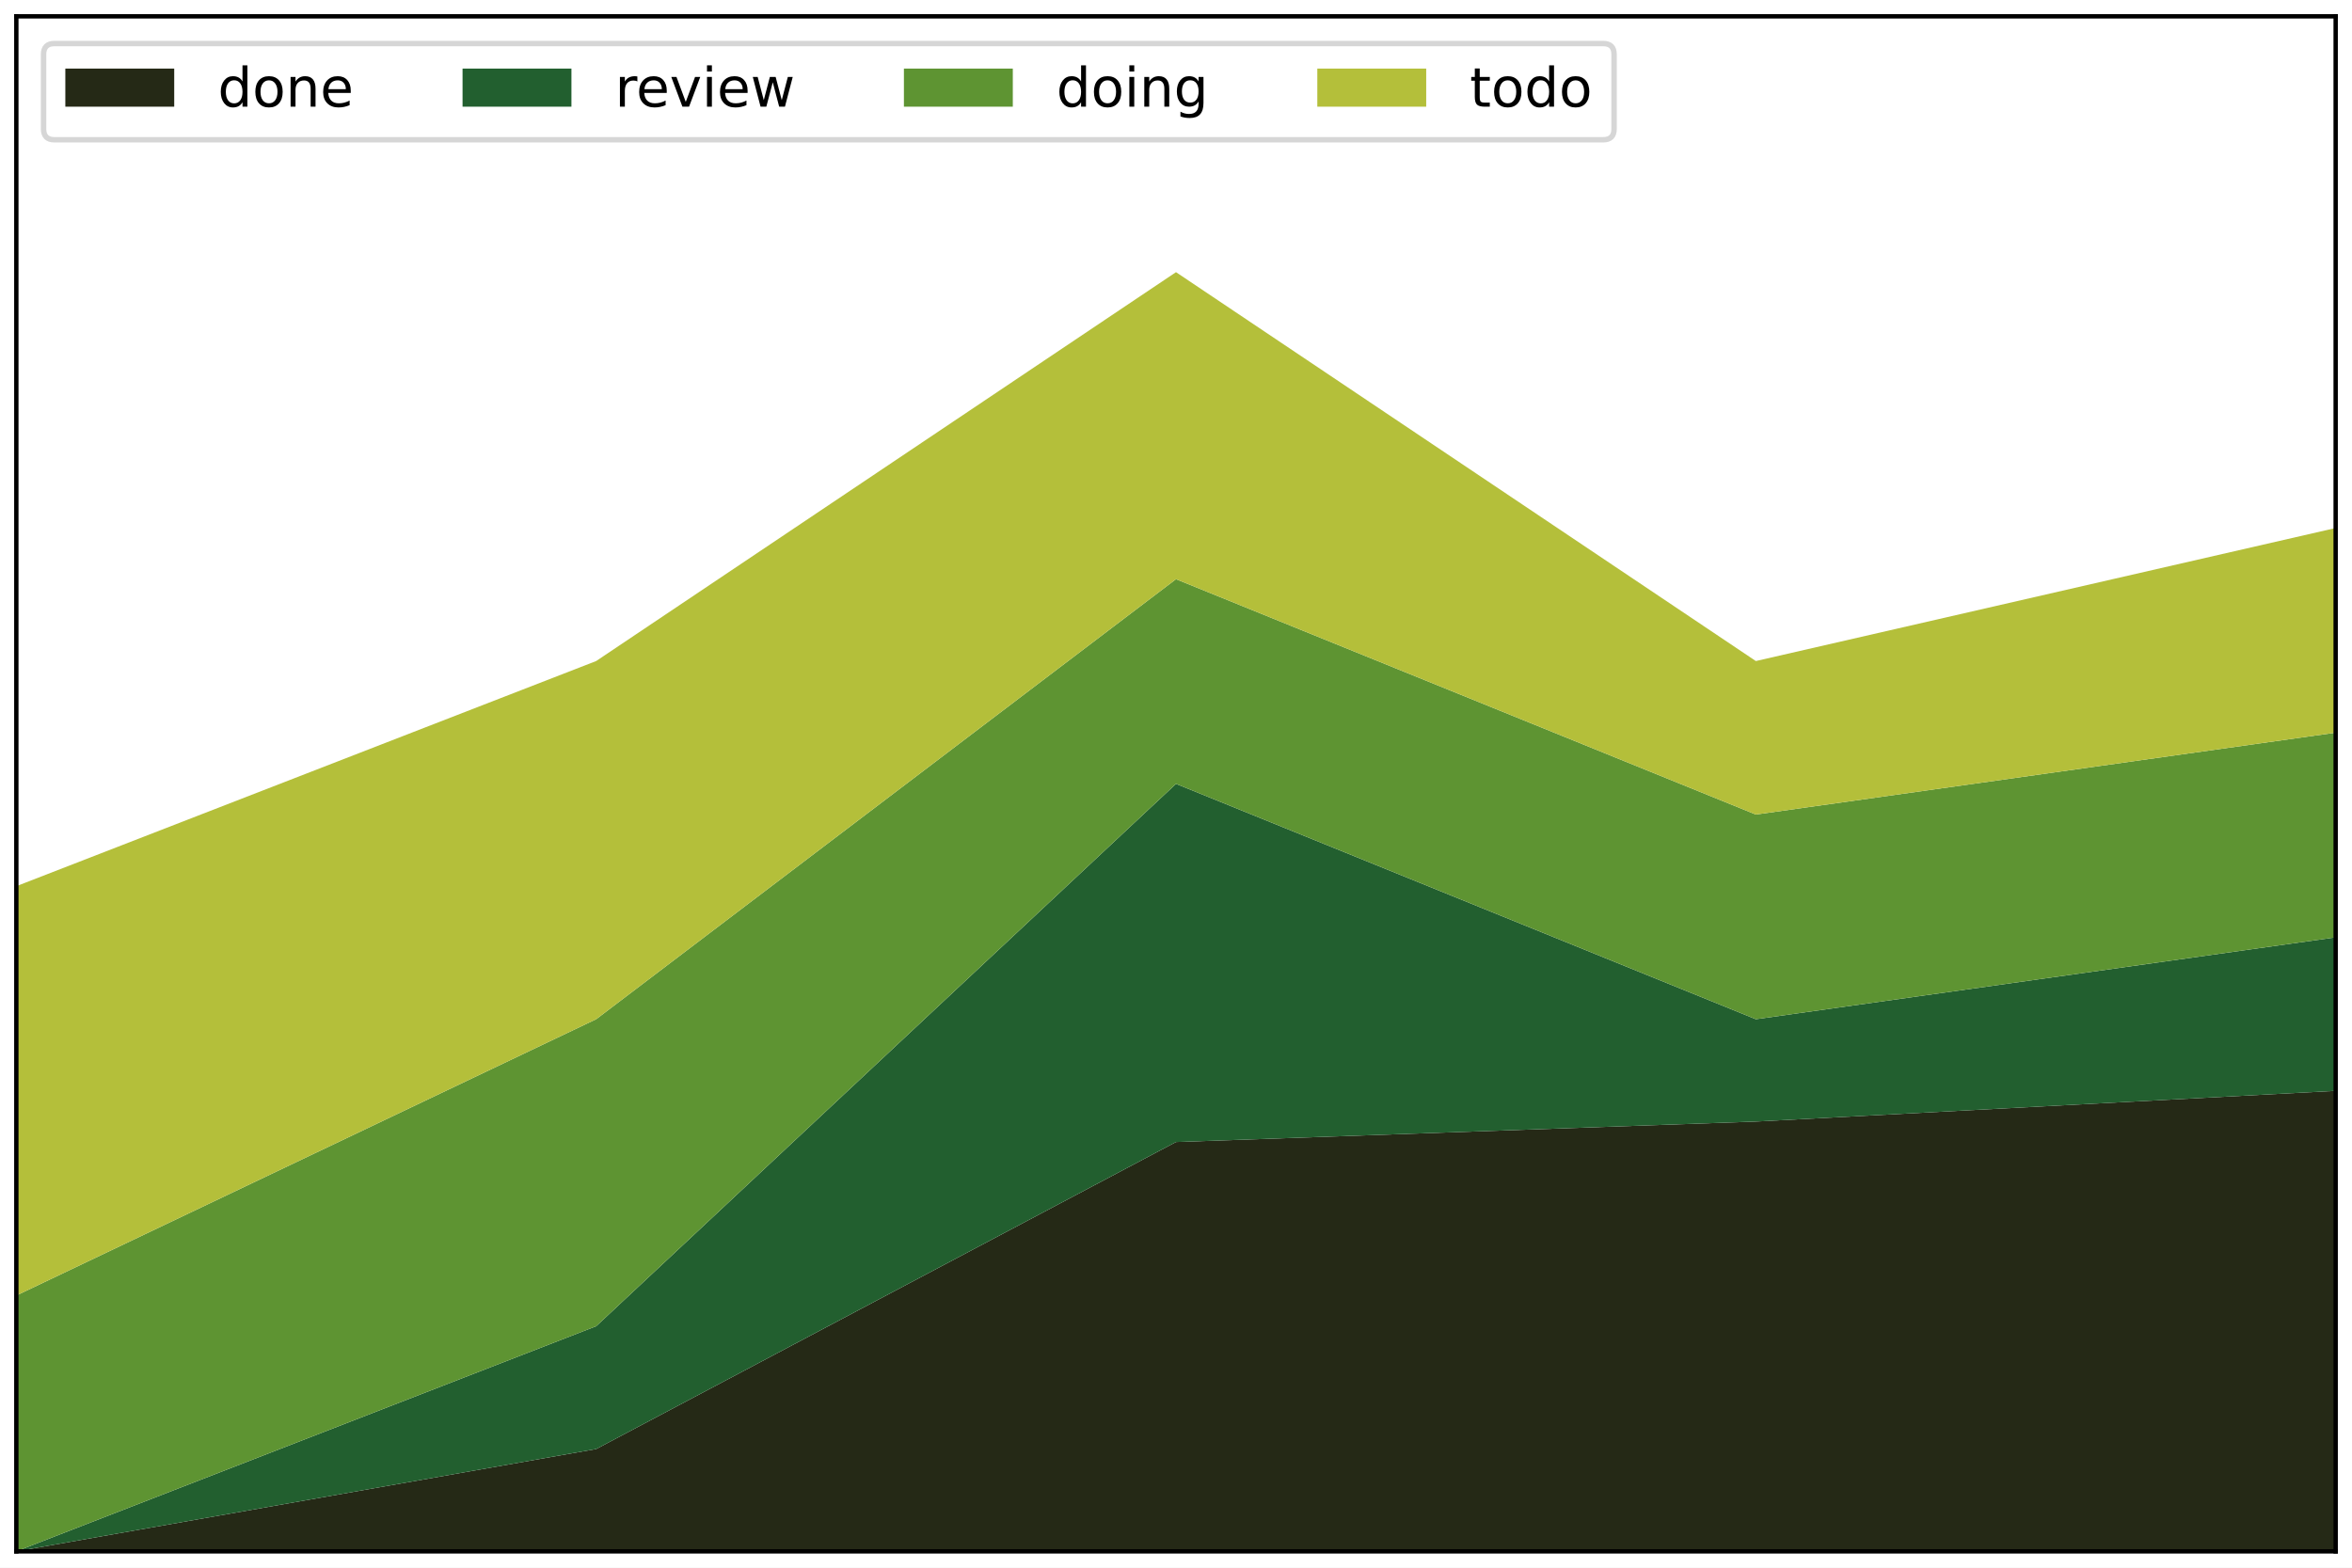
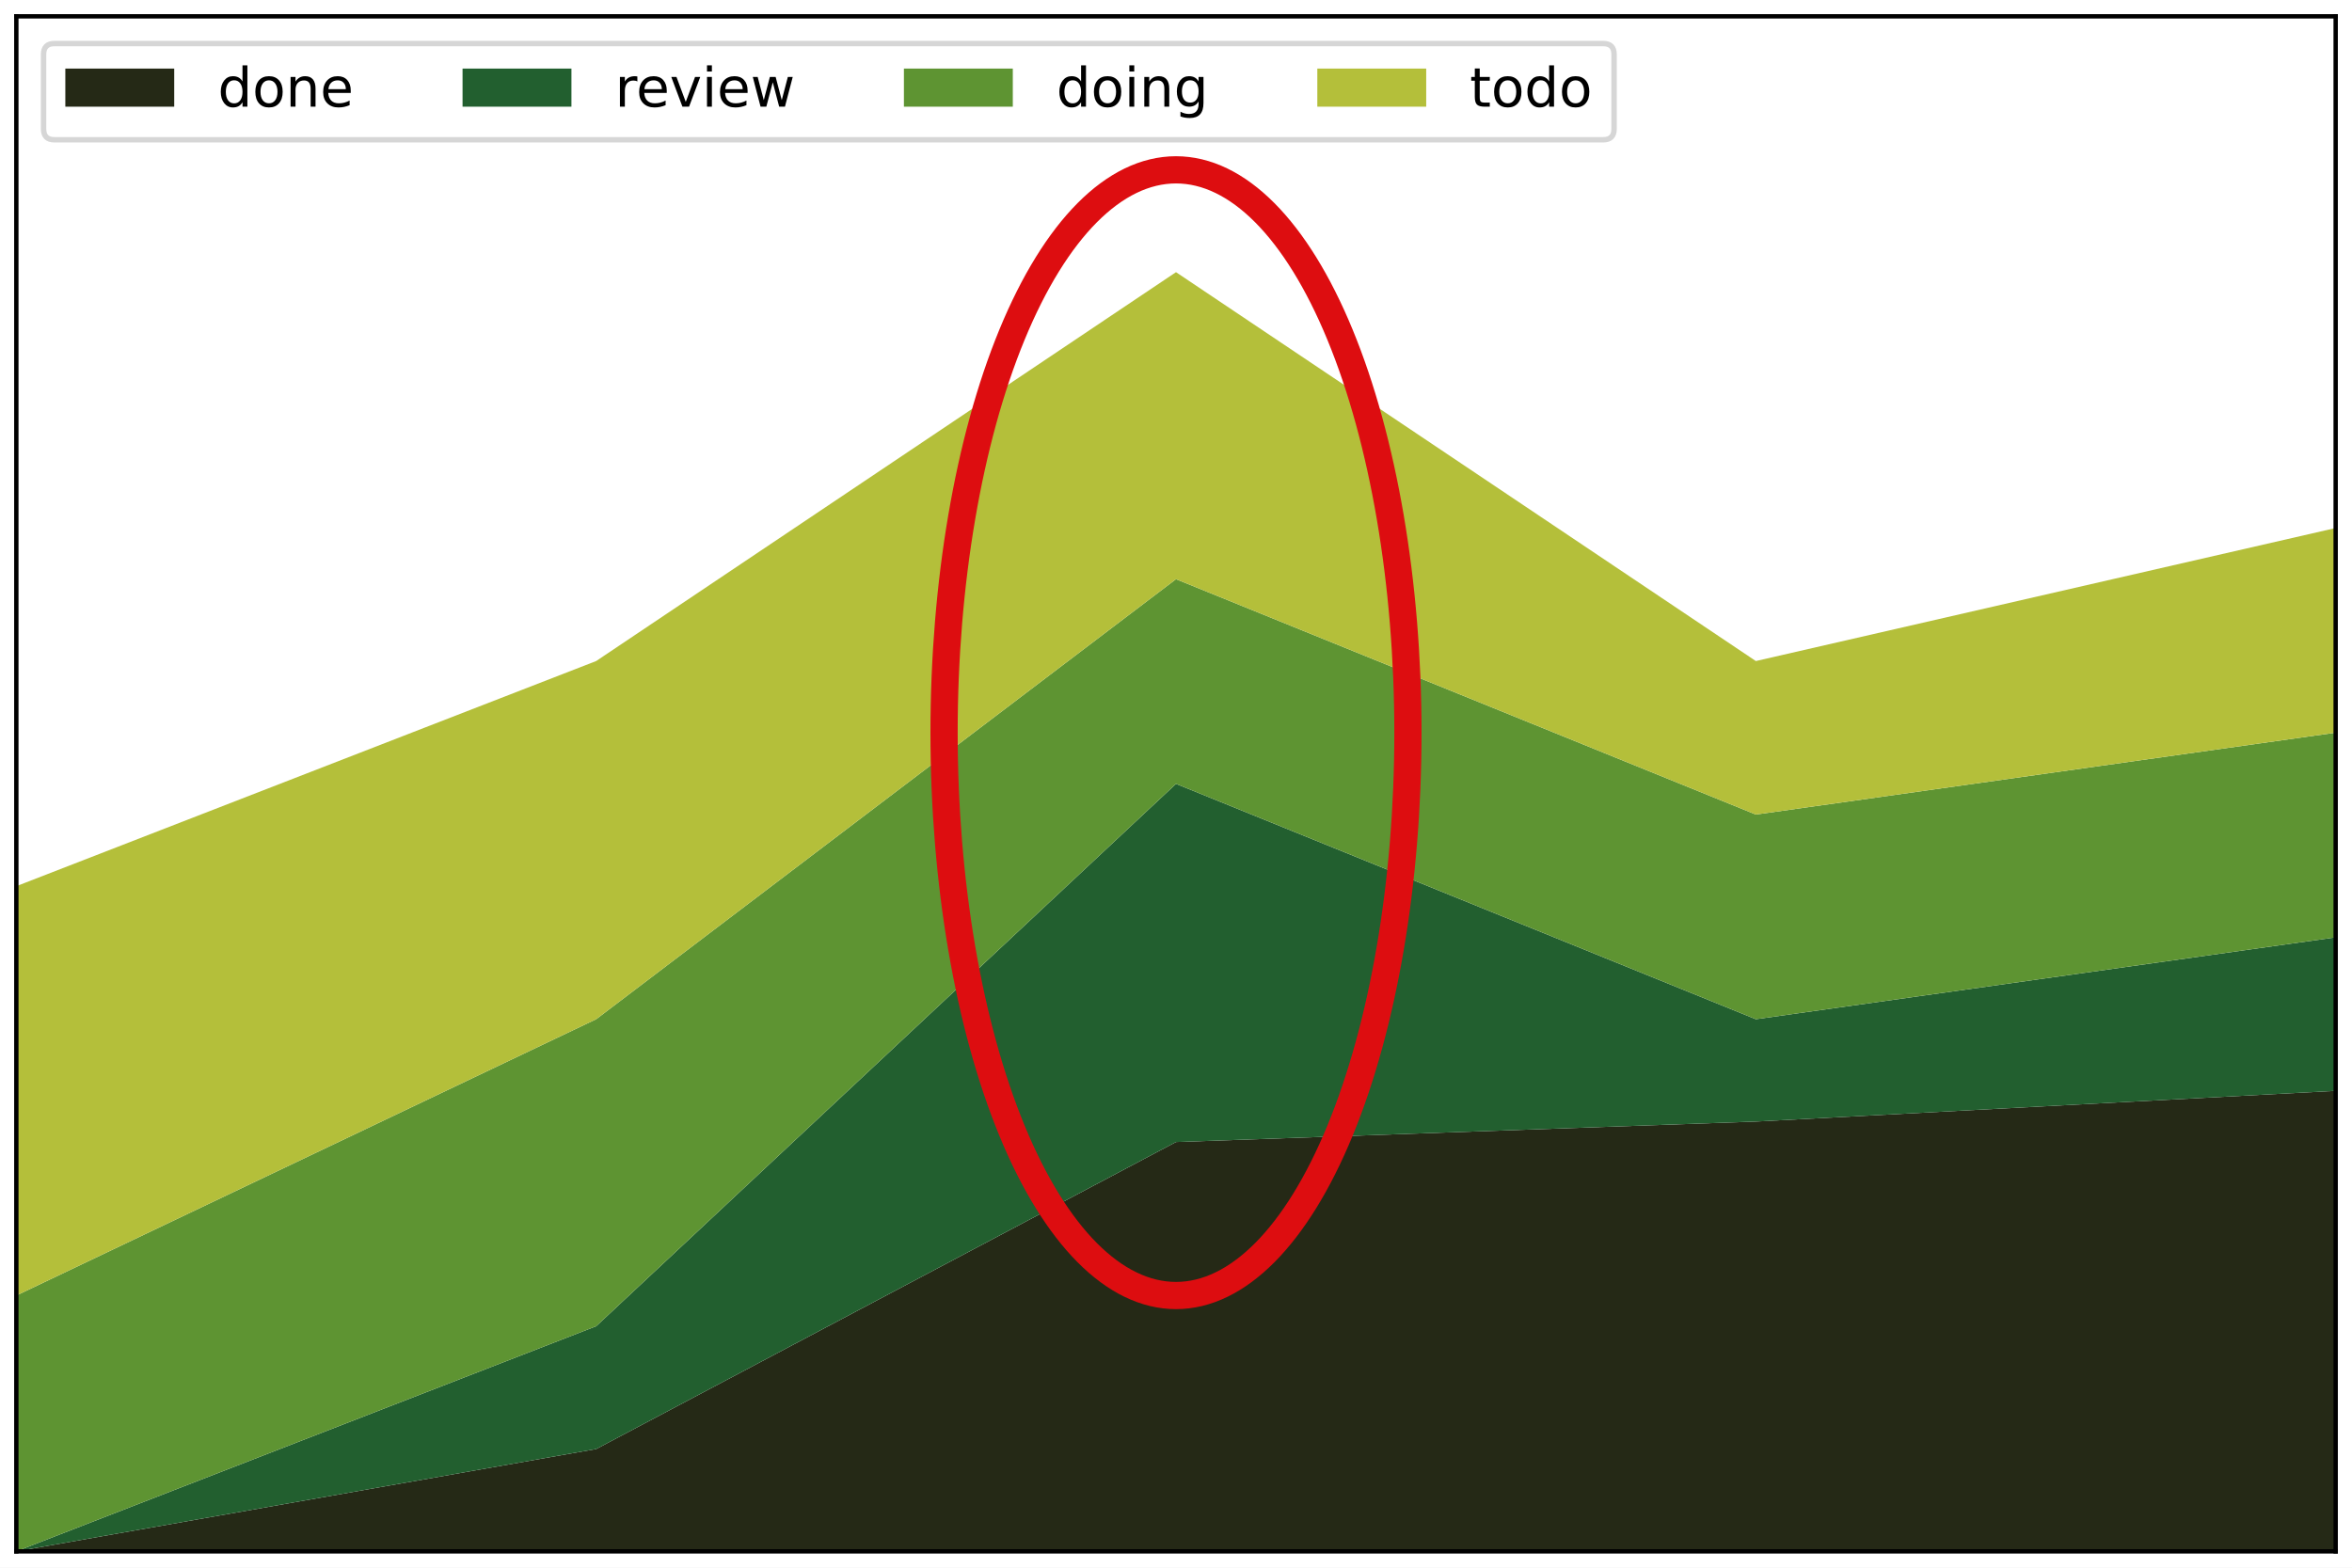
<svg xmlns="http://www.w3.org/2000/svg" xmlns:xlink="http://www.w3.org/1999/xlink" width="432pt" height="288pt" viewBox="0 0 432 288" version="1.1">
  <defs>
    <style type="text/css">*{stroke-linejoin: round; stroke-linecap: butt}</style>
  </defs>
  <g id="figure_1">
    <g id="patch_1">
      <path d="M 0 288  L 432 288  L 432 0  L 0 0  z " style="fill: #ffffff" />
    </g>
    <g id="axes_1">
      <g id="patch_2">
        <path d="M 3 285  L 429 285  L 429 3  L 3 3  z " style="fill: #ffffff" />
      </g>
      <g id="PolyCollection_1">
-         <path d="M 3 285  L 3 285  L 109.5 285  L 216 285  L 322.5 285  L 429 285  L 429 200.4  L 429 200.4  L 322.5 206.04  L 216 209.8  L 109.5 266.2  L 3 285  z " clip-path="url(#p82e5651b44)" style="fill: #252916" />
+         <path d="M 3 285  L 3 285  L 109.5 285  L 216 285  L 322.5 285  L 429 285  L 429 200.4  L 429 200.4  L 322.5 206.04  L 216 209.8  L 109.5 266.2  L 3 285  z " clip-path="url(#pef734e7915)" style="fill: #252916" />
      </g>
      <g id="PolyCollection_2">
-         <path d="M 3 285  L 3 285  L 109.5 266.2  L 216 209.8  L 322.5 206.04  L 429 200.4  L 429 172.2  L 429 172.2  L 322.5 187.24  L 216 144  L 109.5 243.64  L 3 285  z " clip-path="url(#p82e5651b44)" style="fill: #225f2f" />
+         <path d="M 3 285  L 3 285  L 109.5 266.2  L 216 209.8  L 322.5 206.04  L 429 200.4  L 429 172.2  L 429 172.2  L 322.5 187.24  L 216 144  L 109.5 243.64  L 3 285  z " clip-path="url(#pef734e7915)" style="fill: #225f2f" />
      </g>
      <g id="PolyCollection_3">
-         <path d="M 3 238  L 3 285  L 109.5 243.64  L 216 144  L 322.5 187.24  L 429 172.2  L 429 134.6  L 429 134.6  L 322.5 149.64  L 216 106.4  L 109.5 187.24  L 3 238  z " clip-path="url(#p82e5651b44)" style="fill: #5e9432" />
+         <path d="M 3 238  L 3 285  L 109.5 243.64  L 216 144  L 322.5 187.24  L 429 172.2  L 429 134.6  L 429 134.6  L 322.5 149.64  L 216 106.4  L 109.5 187.24  L 3 238  z " clip-path="url(#pef734e7915)" style="fill: #5e9432" />
      </g>
      <g id="PolyCollection_4">
-         <path d="M 3 162.8  L 3 238  L 109.5 187.24  L 216 106.4  L 322.5 149.64  L 429 134.6  L 429 97  L 429 97  L 322.5 121.44  L 216 50  L 109.5 121.44  L 3 162.8  z " clip-path="url(#p82e5651b44)" style="fill: #b4bf3a" />
+         <path d="M 3 162.8  L 3 238  L 109.5 187.24  L 216 106.4  L 322.5 149.64  L 429 134.6  L 429 97  L 429 97  L 322.5 121.44  L 216 50  L 109.5 121.44  L 3 162.8  z " clip-path="url(#pef734e7915)" style="fill: #b4bf3a" />
+       </g>
+       <g id="patch_3">
+         <path d="M 216 238  C 227.298 238 238.134 227.105 246.123 207.715  C 254.111 188.324 258.6 162.022 258.6 134.6  C 258.6 107.178 254.111 80.876 246.123 61.485  C 238.134 42.095 227.298 31.2 216 31.2  C 204.702 31.2 193.866 42.095 185.877 61.485  C 177.889 80.876 173.4 107.178 173.4 134.6  C 173.4 162.022 177.889 188.324 185.877 207.715  C 193.866 227.105 204.702 238 216 238  L 216 238  z " clip-path="url(#pef734e7915)" style="fill: none; stroke: #dd0d10; stroke-width: 5; stroke-linejoin: miter" />
      </g>
      <g id="matplotlib.axis_1" />
      <g id="matplotlib.axis_2" />
-       <g id="patch_3">
+       <g id="patch_4">
        <path d="M 3 285  L 3 3  " style="fill: none; stroke: #000000; stroke-width: 0.8; stroke-linejoin: miter; stroke-linecap: square" />
      </g>
-       <g id="patch_4">
+       <g id="patch_5">
        <path d="M 429 285  L 429 3  " style="fill: none; stroke: #000000; stroke-width: 0.8; stroke-linejoin: miter; stroke-linecap: square" />
      </g>
-       <g id="patch_5">
+       <g id="patch_6">
        <path d="M 3 285  L 429 285  " style="fill: none; stroke: #000000; stroke-width: 0.8; stroke-linejoin: miter; stroke-linecap: square" />
      </g>
-       <g id="patch_6">
+       <g id="patch_7">
        <path d="M 3 3  L 429 3  " style="fill: none; stroke: #000000; stroke-width: 0.8; stroke-linejoin: miter; stroke-linecap: square" />
      </g>
      <g id="legend_1">
-         <g id="patch_7">
+         <g id="patch_8">
          <path d="M 10 25.678  L 294.463 25.678  Q 296.463 25.678 296.463 23.678  L 296.463 10  Q 296.463 8 294.463 8  L 10 8  Q 8 8 8 10  L 8 23.678  Q 8 25.678 10 25.678  z " style="fill: #ffffff; opacity: 0.8; stroke: #cccccc; stroke-linejoin: miter" />
        </g>
-         <g id="patch_8">
+         <g id="patch_9">
          <path d="M 12 19.599  L 32 19.599  L 32 12.599  L 12 12.599  z " style="fill: #252916" />
        </g>
        <g id="text_1">
          <g transform="translate(40.00024 19.59868) scale(0.1 -0.1)">
            <defs>
              <path id="DejaVuSans-64" d="M 2906 2969  L 2906 4863  L 3481 4863  L 3481 0  L 2906 0  L 2906 525  Q 2725 213 2448 61  Q 2172 -91 1784 -91  Q 1150 -91 751 415  Q 353 922 353 1747  Q 353 2572 751 3078  Q 1150 3584 1784 3584  Q 2172 3584 2448 3432  Q 2725 3281 2906 2969  z M 947 1747  Q 947 1113 1208 752  Q 1469 391 1925 391  Q 2381 391 2643 752  Q 2906 1113 2906 1747  Q 2906 2381 2643 2742  Q 2381 3103 1925 3103  Q 1469 3103 1208 2742  Q 947 2381 947 1747  z " transform="scale(0.015625)" />
              <path id="DejaVuSans-6f" d="M 1959 3097  Q 1497 3097 1228 2736  Q 959 2375 959 1747  Q 959 1119 1226 758  Q 1494 397 1959 397  Q 2419 397 2687 759  Q 2956 1122 2956 1747  Q 2956 2369 2687 2733  Q 2419 3097 1959 3097  z M 1959 3584  Q 2709 3584 3137 3096  Q 3566 2609 3566 1747  Q 3566 888 3137 398  Q 2709 -91 1959 -91  Q 1206 -91 779 398  Q 353 888 353 1747  Q 353 2609 779 3096  Q 1206 3584 1959 3584  z " transform="scale(0.015625)" />
              <path id="DejaVuSans-6e" d="M 3513 2113  L 3513 0  L 2938 0  L 2938 2094  Q 2938 2591 2744 2837  Q 2550 3084 2163 3084  Q 1697 3084 1428 2787  Q 1159 2491 1159 1978  L 1159 0  L 581 0  L 581 3500  L 1159 3500  L 1159 2956  Q 1366 3272 1645 3428  Q 1925 3584 2291 3584  Q 2894 3584 3203 3211  Q 3513 2838 3513 2113  z " transform="scale(0.015625)" />
              <path id="DejaVuSans-65" d="M 3597 1894  L 3597 1613  L 953 1613  Q 991 1019 1311 708  Q 1631 397 2203 397  Q 2534 397 2845 478  Q 3156 559 3463 722  L 3463 178  Q 3153 47 2828 -22  Q 2503 -91 2169 -91  Q 1331 -91 842 396  Q 353 884 353 1716  Q 353 2575 817 3079  Q 1281 3584 2069 3584  Q 2775 3584 3186 3129  Q 3597 2675 3597 1894  z M 3022 2063  Q 3016 2534 2758 2815  Q 2500 3097 2075 3097  Q 1594 3097 1305 2825  Q 1016 2553 972 2059  L 3022 2063  z " transform="scale(0.015625)" />
            </defs>
            <use xlink:href="#DejaVuSans-64" />
            <use xlink:href="#DejaVuSans-6f" x="63.477" />
            <use xlink:href="#DejaVuSans-6e" x="124.658" />
            <use xlink:href="#DejaVuSans-65" x="188.037" />
          </g>
        </g>
-         <g id="patch_9">
+         <g id="patch_10">
          <path d="M 84.958 19.599  L 104.958 19.599  L 104.958 12.599  L 84.958 12.599  z " style="fill: #225f2f" />
        </g>
        <g id="text_2">
          <g transform="translate(112.9581 19.59868) scale(0.1 -0.1)">
            <defs>
              <path id="DejaVuSans-72" d="M 2631 2963  Q 2534 3019 2420 3045  Q 2306 3072 2169 3072  Q 1681 3072 1420 2755  Q 1159 2438 1159 1844  L 1159 0  L 581 0  L 581 3500  L 1159 3500  L 1159 2956  Q 1341 3275 1631 3429  Q 1922 3584 2338 3584  Q 2397 3584 2469 3576  Q 2541 3569 2628 3553  L 2631 2963  z " transform="scale(0.015625)" />
              <path id="DejaVuSans-76" d="M 191 3500  L 800 3500  L 1894 563  L 2988 3500  L 3597 3500  L 2284 0  L 1503 0  L 191 3500  z " transform="scale(0.015625)" />
              <path id="DejaVuSans-69" d="M 603 3500  L 1178 3500  L 1178 0  L 603 0  L 603 3500  z M 603 4863  L 1178 4863  L 1178 4134  L 603 4134  L 603 4863  z " transform="scale(0.015625)" />
              <path id="DejaVuSans-77" d="M 269 3500  L 844 3500  L 1563 769  L 2278 3500  L 2956 3500  L 3675 769  L 4391 3500  L 4966 3500  L 4050 0  L 3372 0  L 2619 2869  L 1863 0  L 1184 0  L 269 3500  z " transform="scale(0.015625)" />
            </defs>
            <use xlink:href="#DejaVuSans-72" />
            <use xlink:href="#DejaVuSans-65" x="38.863" />
            <use xlink:href="#DejaVuSans-76" x="100.387" />
            <use xlink:href="#DejaVuSans-69" x="159.566" />
            <use xlink:href="#DejaVuSans-65" x="187.35" />
            <use xlink:href="#DejaVuSans-77" x="248.873" />
          </g>
        </g>
-         <g id="patch_10">
+         <g id="patch_11">
          <path d="M 166.025 19.599  L 186.025 19.599  L 186.025 12.599  L 166.025 12.599  z " style="fill: #5e9432" />
        </g>
        <g id="text_3">
          <g transform="translate(194.0252 19.59868) scale(0.1 -0.1)">
            <defs>
              <path id="DejaVuSans-67" d="M 2906 1791  Q 2906 2416 2648 2759  Q 2391 3103 1925 3103  Q 1463 3103 1205 2759  Q 947 2416 947 1791  Q 947 1169 1205 825  Q 1463 481 1925 481  Q 2391 481 2648 825  Q 2906 1169 2906 1791  z M 3481 434  Q 3481 -459 3084 -895  Q 2688 -1331 1869 -1331  Q 1566 -1331 1297 -1286  Q 1028 -1241 775 -1147  L 775 -588  Q 1028 -725 1275 -790  Q 1522 -856 1778 -856  Q 2344 -856 2625 -561  Q 2906 -266 2906 331  L 2906 616  Q 2728 306 2450 153  Q 2172 0 1784 0  Q 1141 0 747 490  Q 353 981 353 1791  Q 353 2603 747 3093  Q 1141 3584 1784 3584  Q 2172 3584 2450 3431  Q 2728 3278 2906 2969  L 2906 3500  L 3481 3500  L 3481 434  z " transform="scale(0.015625)" />
            </defs>
            <use xlink:href="#DejaVuSans-64" />
            <use xlink:href="#DejaVuSans-6f" x="63.477" />
            <use xlink:href="#DejaVuSans-69" x="124.658" />
            <use xlink:href="#DejaVuSans-6e" x="152.441" />
            <use xlink:href="#DejaVuSans-67" x="215.82" />
          </g>
        </g>
-         <g id="patch_11">
+         <g id="patch_12">
          <path d="M 241.956 19.599  L 261.956 19.599  L 261.956 12.599  L 241.956 12.599  z " style="fill: #b4bf3a" />
        </g>
        <g id="text_4">
          <g transform="translate(269.9565 19.59868) scale(0.1 -0.1)">
            <defs>
              <path id="DejaVuSans-74" d="M 1172 4494  L 1172 3500  L 2356 3500  L 2356 3053  L 1172 3053  L 1172 1153  Q 1172 725 1289 603  Q 1406 481 1766 481  L 2356 481  L 2356 0  L 1766 0  Q 1100 0 847 248  Q 594 497 594 1153  L 594 3053  L 172 3053  L 172 3500  L 594 3500  L 594 4494  L 1172 4494  z " transform="scale(0.015625)" />
            </defs>
            <use xlink:href="#DejaVuSans-74" />
            <use xlink:href="#DejaVuSans-6f" x="39.209" />
            <use xlink:href="#DejaVuSans-64" x="100.391" />
            <use xlink:href="#DejaVuSans-6f" x="163.867" />
          </g>
        </g>
      </g>
    </g>
  </g>
  <defs>
-     <clipPath id="p82e5651b44">
+     <clipPath id="pef734e7915">
      <rect x="3" y="3" width="426" height="282" />
    </clipPath>
  </defs>
</svg>
